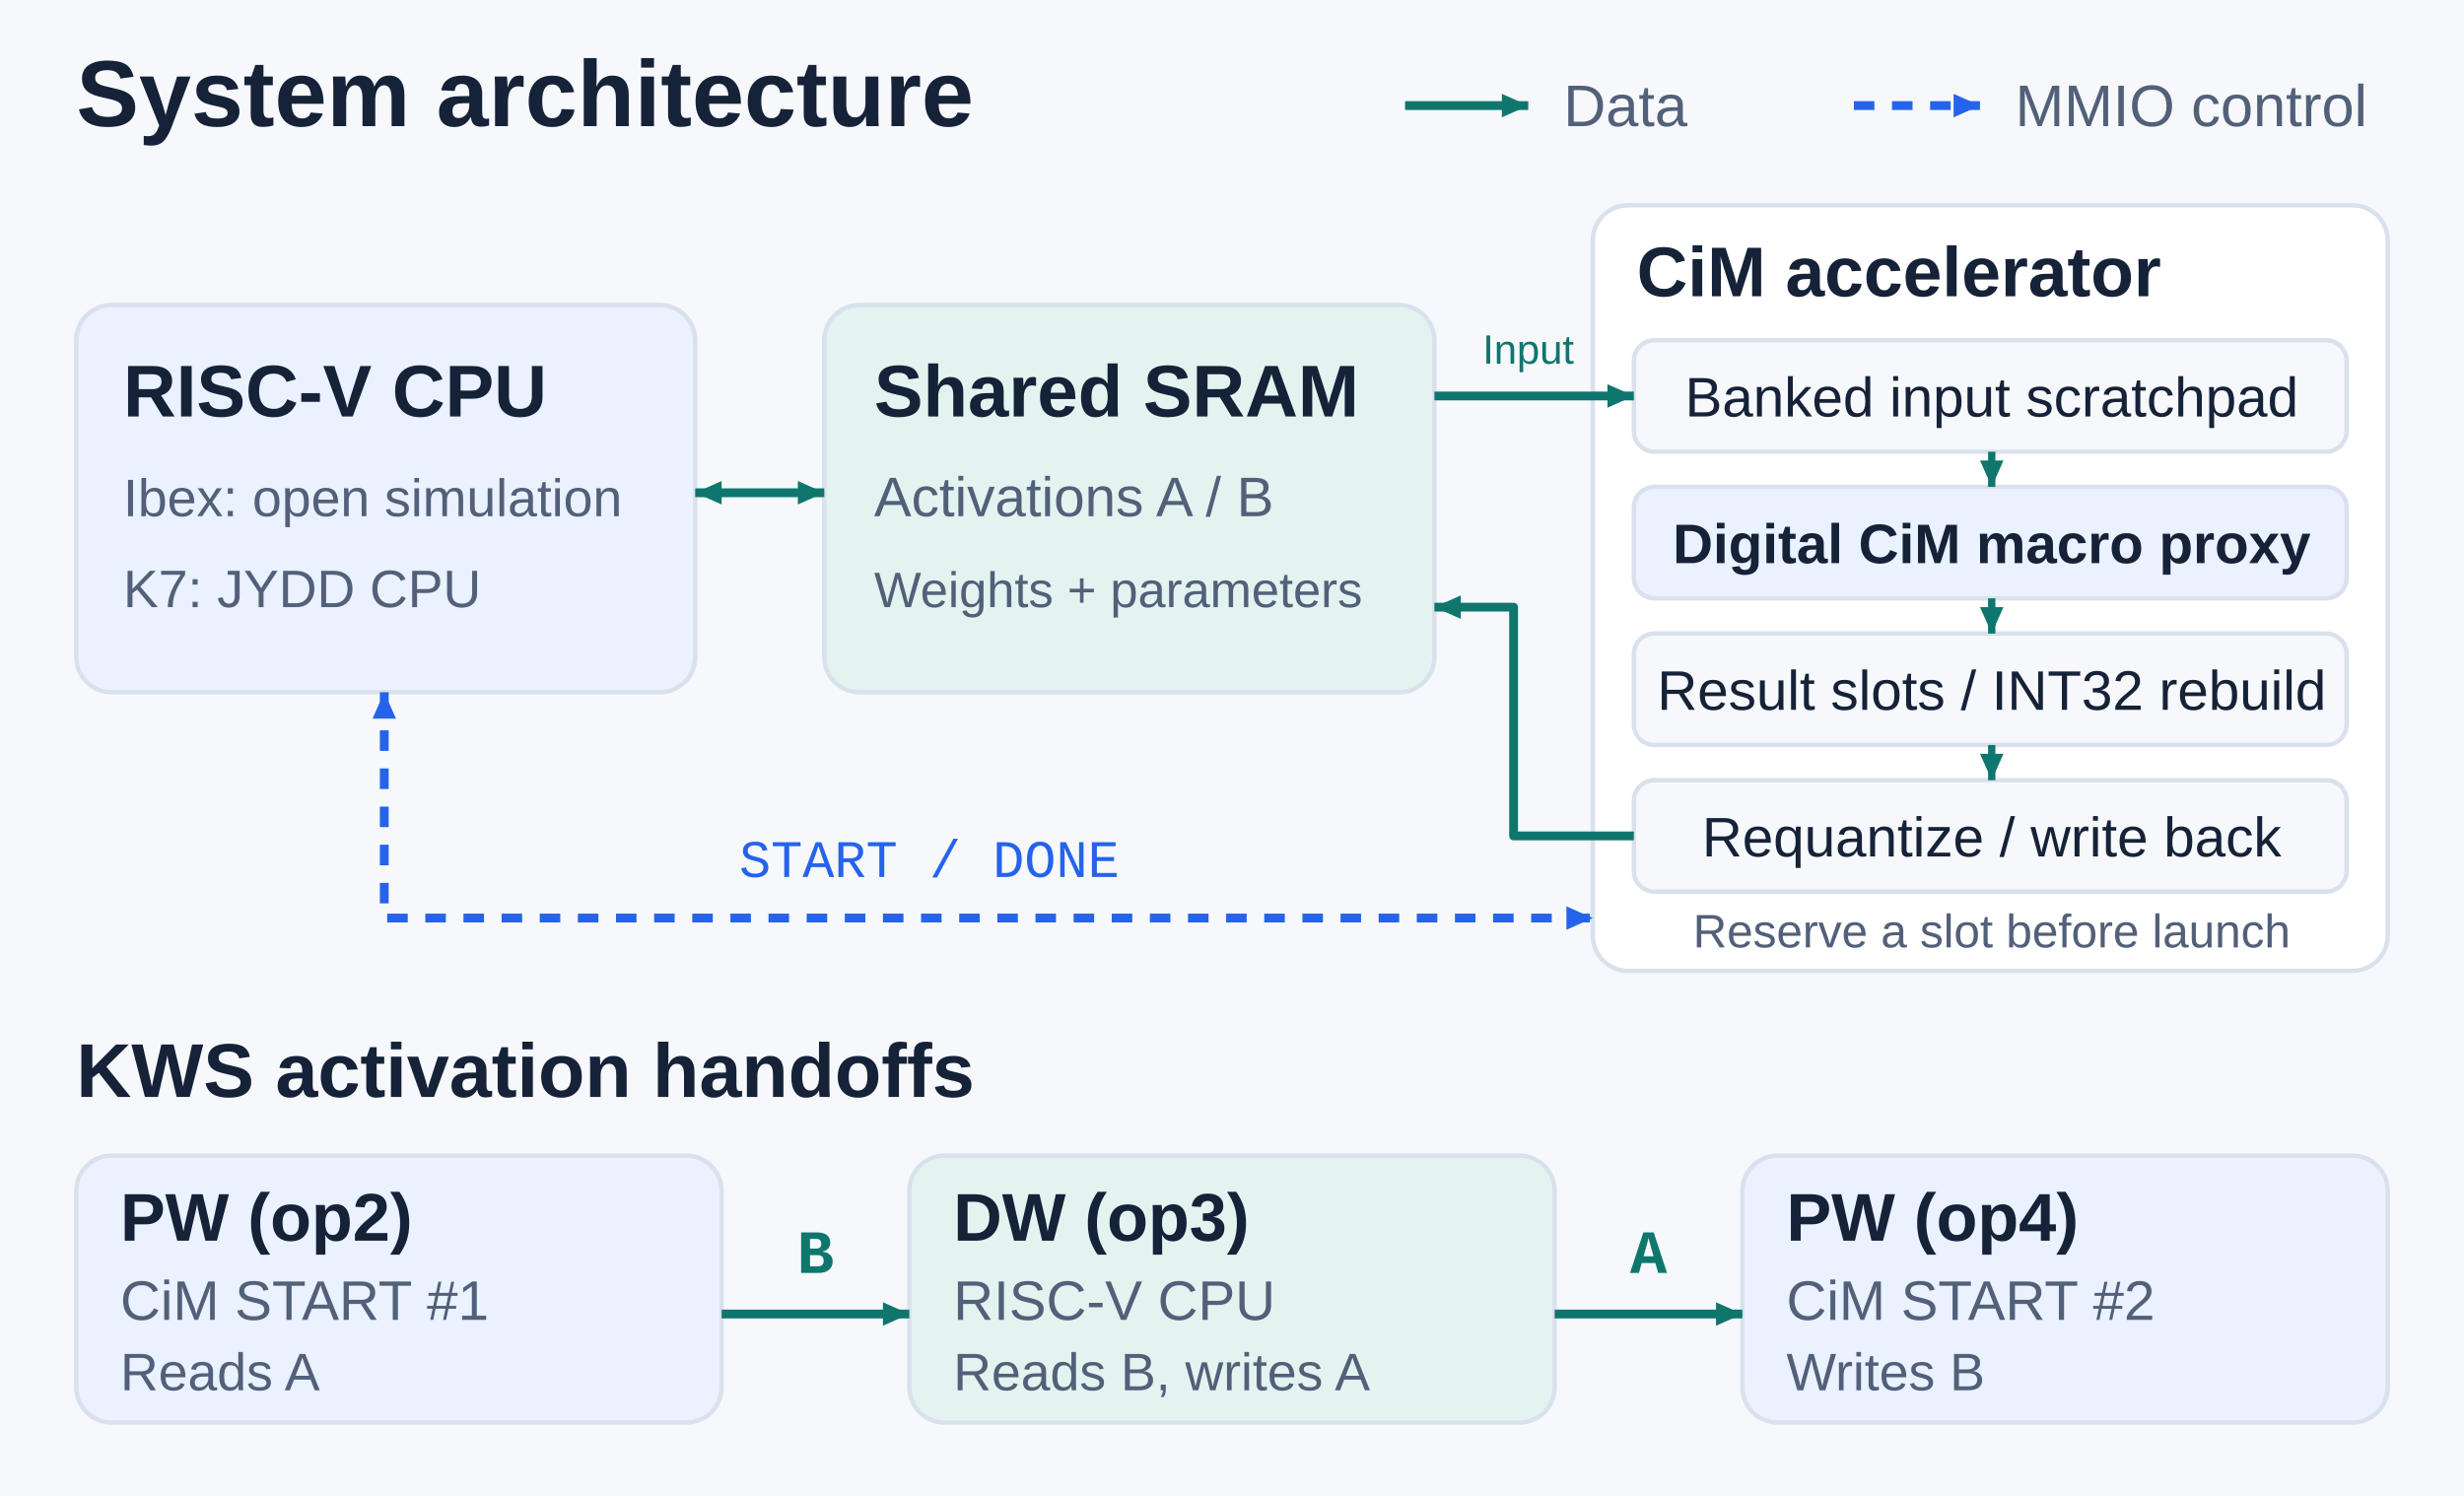
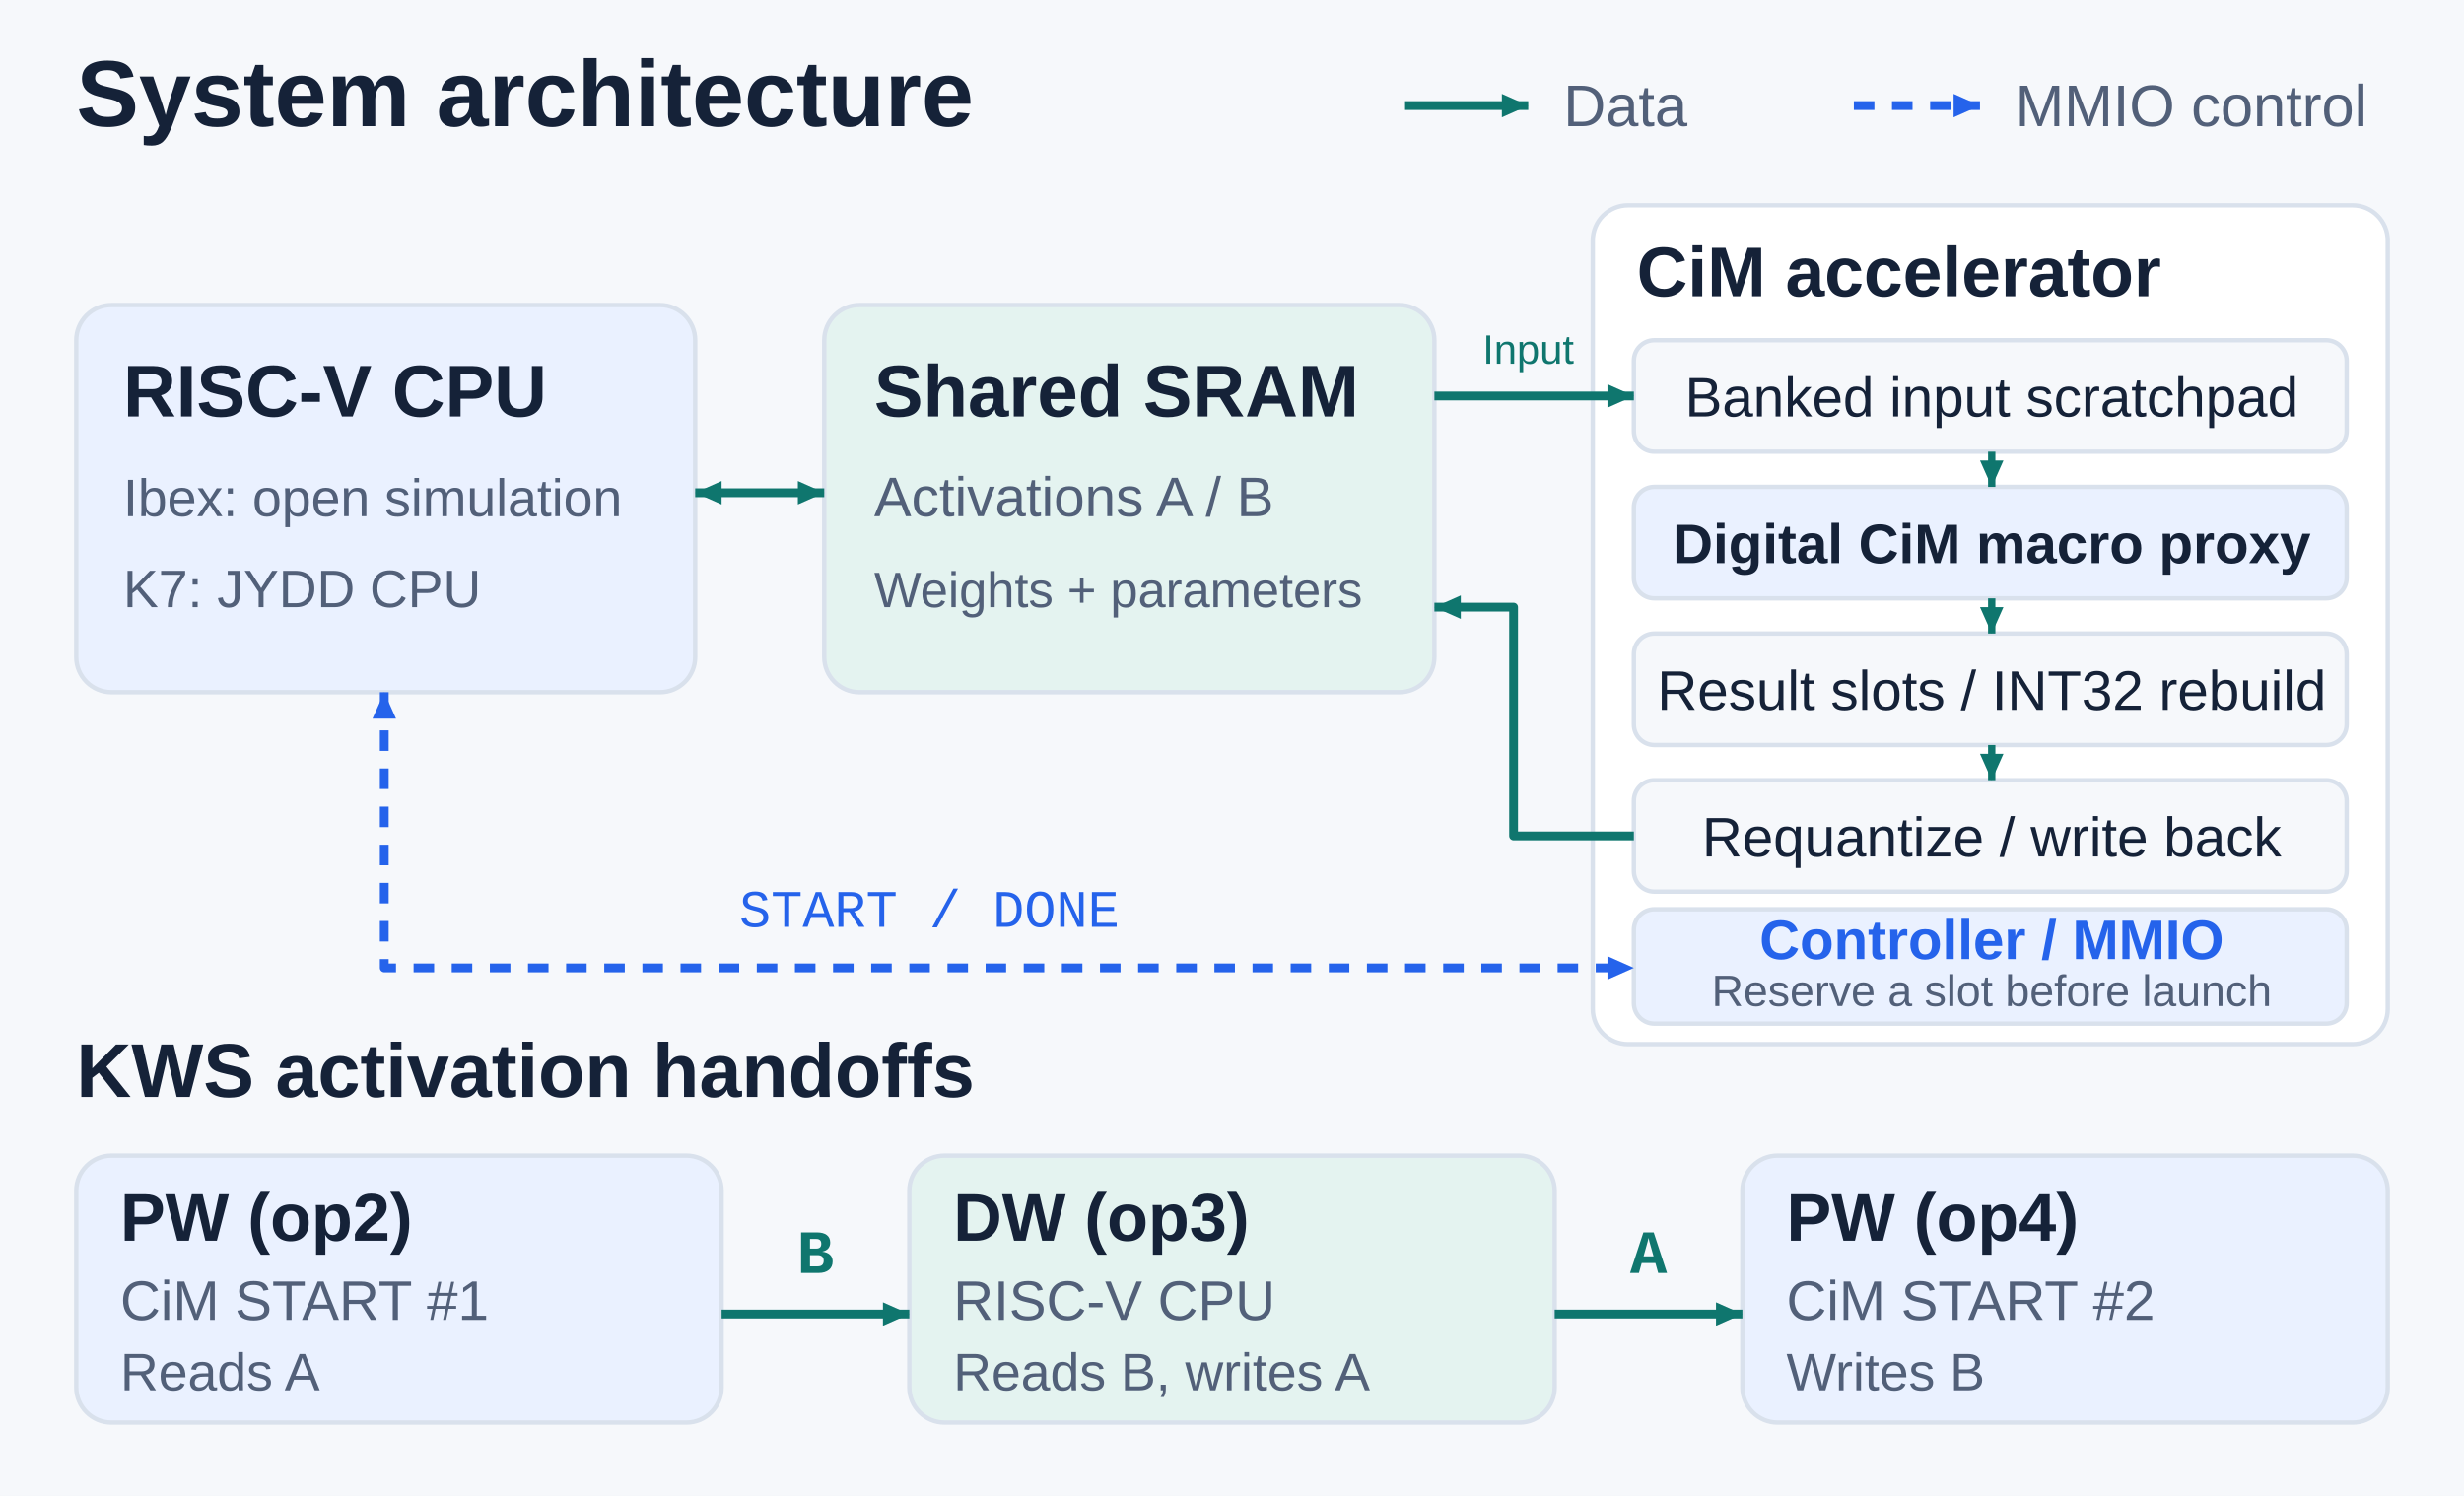
<svg xmlns="http://www.w3.org/2000/svg" width="840" height="510" viewBox="0 0 840 510" role="img" aria-labelledby="title desc">
  <rect x="0" y="0" width="840" height="510" rx="0" fill="#F6F8FB" stroke="none" stroke-width="1.5" />
  <text x="26" y="43" fill="#152238" font-size="32" font-family="Arial, Liberation Sans, sans-serif" font-weight="700" text-anchor="start">System architecture</text>
  <polyline points="479,36 521,36" fill="none" stroke="#0F766E" stroke-width="3" stroke-linejoin="round" />
  <polygon points="521,36 512,32 512,40" fill="#0F766E" />
  <text x="533" y="43" fill="#526079" font-size="20" font-family="Arial, Liberation Sans, sans-serif" font-weight="400" text-anchor="start">Data</text>
  <polyline points="632,36 675,36" fill="none" stroke="#2563EB" stroke-width="3" stroke-linejoin="round" stroke-dasharray="7 6" />
  <polygon points="675,36 666,32 666,40" fill="#2563EB" />
  <text x="687" y="43" fill="#526079" font-size="20" font-family="Arial, Liberation Sans, sans-serif" font-weight="400" text-anchor="start">MMIO control</text>
  <rect x="26" y="104" width="211" height="132" rx="12" fill="#EAF1FF" stroke="#D9E1EC" stroke-width="1.5" />
  <text x="42" y="142" fill="#152238" font-size="25" font-family="Arial, Liberation Sans, sans-serif" font-weight="700" text-anchor="start">RISC-V CPU</text>
  <text x="42" y="176" fill="#526079" font-size="18" font-family="Arial, Liberation Sans, sans-serif" font-weight="400" text-anchor="start">Ibex: open simulation</text>
  <text x="42" y="207" fill="#526079" font-size="18" font-family="Arial, Liberation Sans, sans-serif" font-weight="400" text-anchor="start">K7: JYDD CPU</text>
  <rect x="281" y="104" width="208" height="132" rx="12" fill="#E4F3F0" stroke="#D9E1EC" stroke-width="1.5" />
  <text x="298" y="142" fill="#152238" font-size="25" font-family="Arial, Liberation Sans, sans-serif" font-weight="700" text-anchor="start">Shared SRAM</text>
  <text x="298" y="176" fill="#526079" font-size="19" font-family="Arial, Liberation Sans, sans-serif" font-weight="400" text-anchor="start">Activations A / B</text>
  <text x="298" y="207" fill="#526079" font-size="17" font-family="Arial, Liberation Sans, sans-serif" font-weight="400" text-anchor="start">Weights + parameters</text>
  <polyline points="237,168 281,168" fill="none" stroke="#0F766E" stroke-width="3" stroke-linejoin="round" />
  <polygon points="281,168 272,164 272,172" fill="#0F766E" />
  <polygon points="237,168 246,172 246,164" fill="#0F766E" />
-   <rect x="543" y="70" width="271" height="261" rx="12" fill="#FFFFFF" stroke="#D9E1EC" stroke-width="1.5" />
+   <rect x="543" y="70" width="271" height="286" rx="12" fill="#FFFFFF" stroke="#D9E1EC" stroke-width="1.5" />
  <text x="558" y="101" fill="#152238" font-size="24" font-family="Arial, Liberation Sans, sans-serif" font-weight="700" text-anchor="start">CiM accelerator</text>
  <rect x="557" y="116" width="243" height="38" rx="7" fill="#F6F8FB" stroke="#D9E1EC" stroke-width="1.5" />
  <text x="679" y="142" fill="#152238" font-size="19" font-family="Arial, Liberation Sans, sans-serif" font-weight="400" text-anchor="middle">Banked input scratchpad</text>
  <rect x="557" y="166" width="243" height="38" rx="7" fill="#EAF1FF" stroke="#D9E1EC" stroke-width="1.5" />
  <text x="679" y="192" fill="#152238" font-size="19" font-family="Arial, Liberation Sans, sans-serif" font-weight="700" text-anchor="middle">Digital CiM macro proxy</text>
  <rect x="557" y="216" width="243" height="38" rx="7" fill="#F6F8FB" stroke="#D9E1EC" stroke-width="1.5" />
  <text x="679" y="242" fill="#152238" font-size="19" font-family="Arial, Liberation Sans, sans-serif" font-weight="400" text-anchor="middle">Result slots / INT32 rebuild</text>
  <rect x="557" y="266" width="243" height="38" rx="7" fill="#F6F8FB" stroke="#D9E1EC" stroke-width="1.5" />
  <text x="679" y="292" fill="#152238" font-size="19" font-family="Arial, Liberation Sans, sans-serif" font-weight="400" text-anchor="middle">Requantize / write back</text>
  <polyline points="679,154 679,166" fill="none" stroke="#0F766E" stroke-width="2.5" stroke-linejoin="round" />
  <polygon points="679,166 683,157 675,157" fill="#0F766E" />
  <polyline points="679,204 679,216" fill="none" stroke="#0F766E" stroke-width="2.5" stroke-linejoin="round" />
  <polygon points="679,216 683,207 675,207" fill="#0F766E" />
  <polyline points="679,254 679,266" fill="none" stroke="#0F766E" stroke-width="2.5" stroke-linejoin="round" />
  <polygon points="679,266 683,257 675,257" fill="#0F766E" />
  <polyline points="489,135 557,135" fill="none" stroke="#0F766E" stroke-width="3" stroke-linejoin="round" />
  <polygon points="557,135 548,131 548,139" fill="#0F766E" />
  <text x="521" y="124" fill="#0F766E" font-size="14" font-family="Arial, Liberation Sans, sans-serif" font-weight="400" text-anchor="middle">Input</text>
  <polyline points="557,285 516,285 516,207 489,207" fill="none" stroke="#0F766E" stroke-width="3" stroke-linejoin="round" />
  <polygon points="489,207 498,211 498,203" fill="#0F766E" />
-   <polyline points="131,236 131,313 543,313" fill="none" stroke="#2563EB" stroke-width="3" stroke-linejoin="round" stroke-dasharray="7 6" />
-   <polygon points="543,313 534,309 534,317" fill="#2563EB" />
+   <rect x="557" y="310" width="243" height="39" rx="7" fill="#EAF1FF" stroke="#D9E1EC" stroke-width="1.5" />
+   <text x="679" y="327" fill="#2563EB" font-size="19" font-family="Arial, Liberation Sans, sans-serif" font-weight="700" text-anchor="middle">Controller / MMIO</text>
+   <text x="679" y="343" fill="#526079" font-size="15" font-family="Arial, Liberation Sans, sans-serif" font-weight="400" text-anchor="middle">Reserve a slot before launch</text>
+   <polyline points="131,236 131,330 557,330" fill="none" stroke="#2563EB" stroke-width="3" stroke-linejoin="round" stroke-dasharray="7 6" />
+   <polygon points="557,330 548,326 548,334" fill="#2563EB" />
  <polygon points="131,236 127,245 135,245" fill="#2563EB" />
-   <text x="252" y="299" fill="#2563EB" font-size="18" font-family="Consolas, Liberation Mono, monospace" font-weight="400" text-anchor="start">START / DONE</text>
-   <text x="679" y="323" fill="#526079" font-size="16" font-family="Arial, Liberation Sans, sans-serif" font-weight="400" text-anchor="middle">Reserve a slot before launch</text>
+   <text x="252" y="316" fill="#2563EB" font-size="18" font-family="Consolas, Liberation Mono, monospace" font-weight="400" text-anchor="start">START / DONE</text>
  <text x="26" y="374" fill="#152238" font-size="26" font-family="Arial, Liberation Sans, sans-serif" font-weight="700" text-anchor="start">KWS activation handoffs</text>
  <rect x="26" y="394" width="220" height="91" rx="12" fill="#EAF1FF" stroke="#D9E1EC" stroke-width="1.5" />
  <text x="41" y="423" fill="#152238" font-size="23" font-family="Arial, Liberation Sans, sans-serif" font-weight="700" text-anchor="start">PW (op2)</text>
  <text x="41" y="450" fill="#526079" font-size="19" font-family="Arial, Liberation Sans, sans-serif" font-weight="400" text-anchor="start">CiM START #1</text>
  <text x="41" y="474" fill="#526079" font-size="18" font-family="Arial, Liberation Sans, sans-serif" font-weight="400" text-anchor="start">Reads A</text>
  <rect x="310" y="394" width="220" height="91" rx="12" fill="#E4F3F0" stroke="#D9E1EC" stroke-width="1.5" />
  <text x="325" y="423" fill="#152238" font-size="23" font-family="Arial, Liberation Sans, sans-serif" font-weight="700" text-anchor="start">DW (op3)</text>
  <text x="325" y="450" fill="#526079" font-size="19" font-family="Arial, Liberation Sans, sans-serif" font-weight="400" text-anchor="start">RISC-V CPU</text>
  <text x="325" y="474" fill="#526079" font-size="18" font-family="Arial, Liberation Sans, sans-serif" font-weight="400" text-anchor="start">Reads B, writes A</text>
  <rect x="594" y="394" width="220" height="91" rx="12" fill="#EAF1FF" stroke="#D9E1EC" stroke-width="1.5" />
  <text x="609" y="423" fill="#152238" font-size="23" font-family="Arial, Liberation Sans, sans-serif" font-weight="700" text-anchor="start">PW (op4)</text>
  <text x="609" y="450" fill="#526079" font-size="19" font-family="Arial, Liberation Sans, sans-serif" font-weight="400" text-anchor="start">CiM START #2</text>
  <text x="609" y="474" fill="#526079" font-size="18" font-family="Arial, Liberation Sans, sans-serif" font-weight="400" text-anchor="start">Writes B</text>
  <polyline points="246,448 310,448" fill="none" stroke="#0F766E" stroke-width="3" stroke-linejoin="round" />
  <polygon points="310,448 301,444 301,452" fill="#0F766E" />
  <text x="278" y="434" fill="#0F766E" font-size="21" font-family="Consolas, Liberation Mono, monospace" font-weight="700" text-anchor="middle">B</text>
  <polyline points="530,448 594,448" fill="none" stroke="#0F766E" stroke-width="3" stroke-linejoin="round" />
  <polygon points="594,448 585,444 585,452" fill="#0F766E" />
  <text x="562" y="434" fill="#0F766E" font-size="21" font-family="Consolas, Liberation Mono, monospace" font-weight="700" text-anchor="middle">A</text>
</svg>
